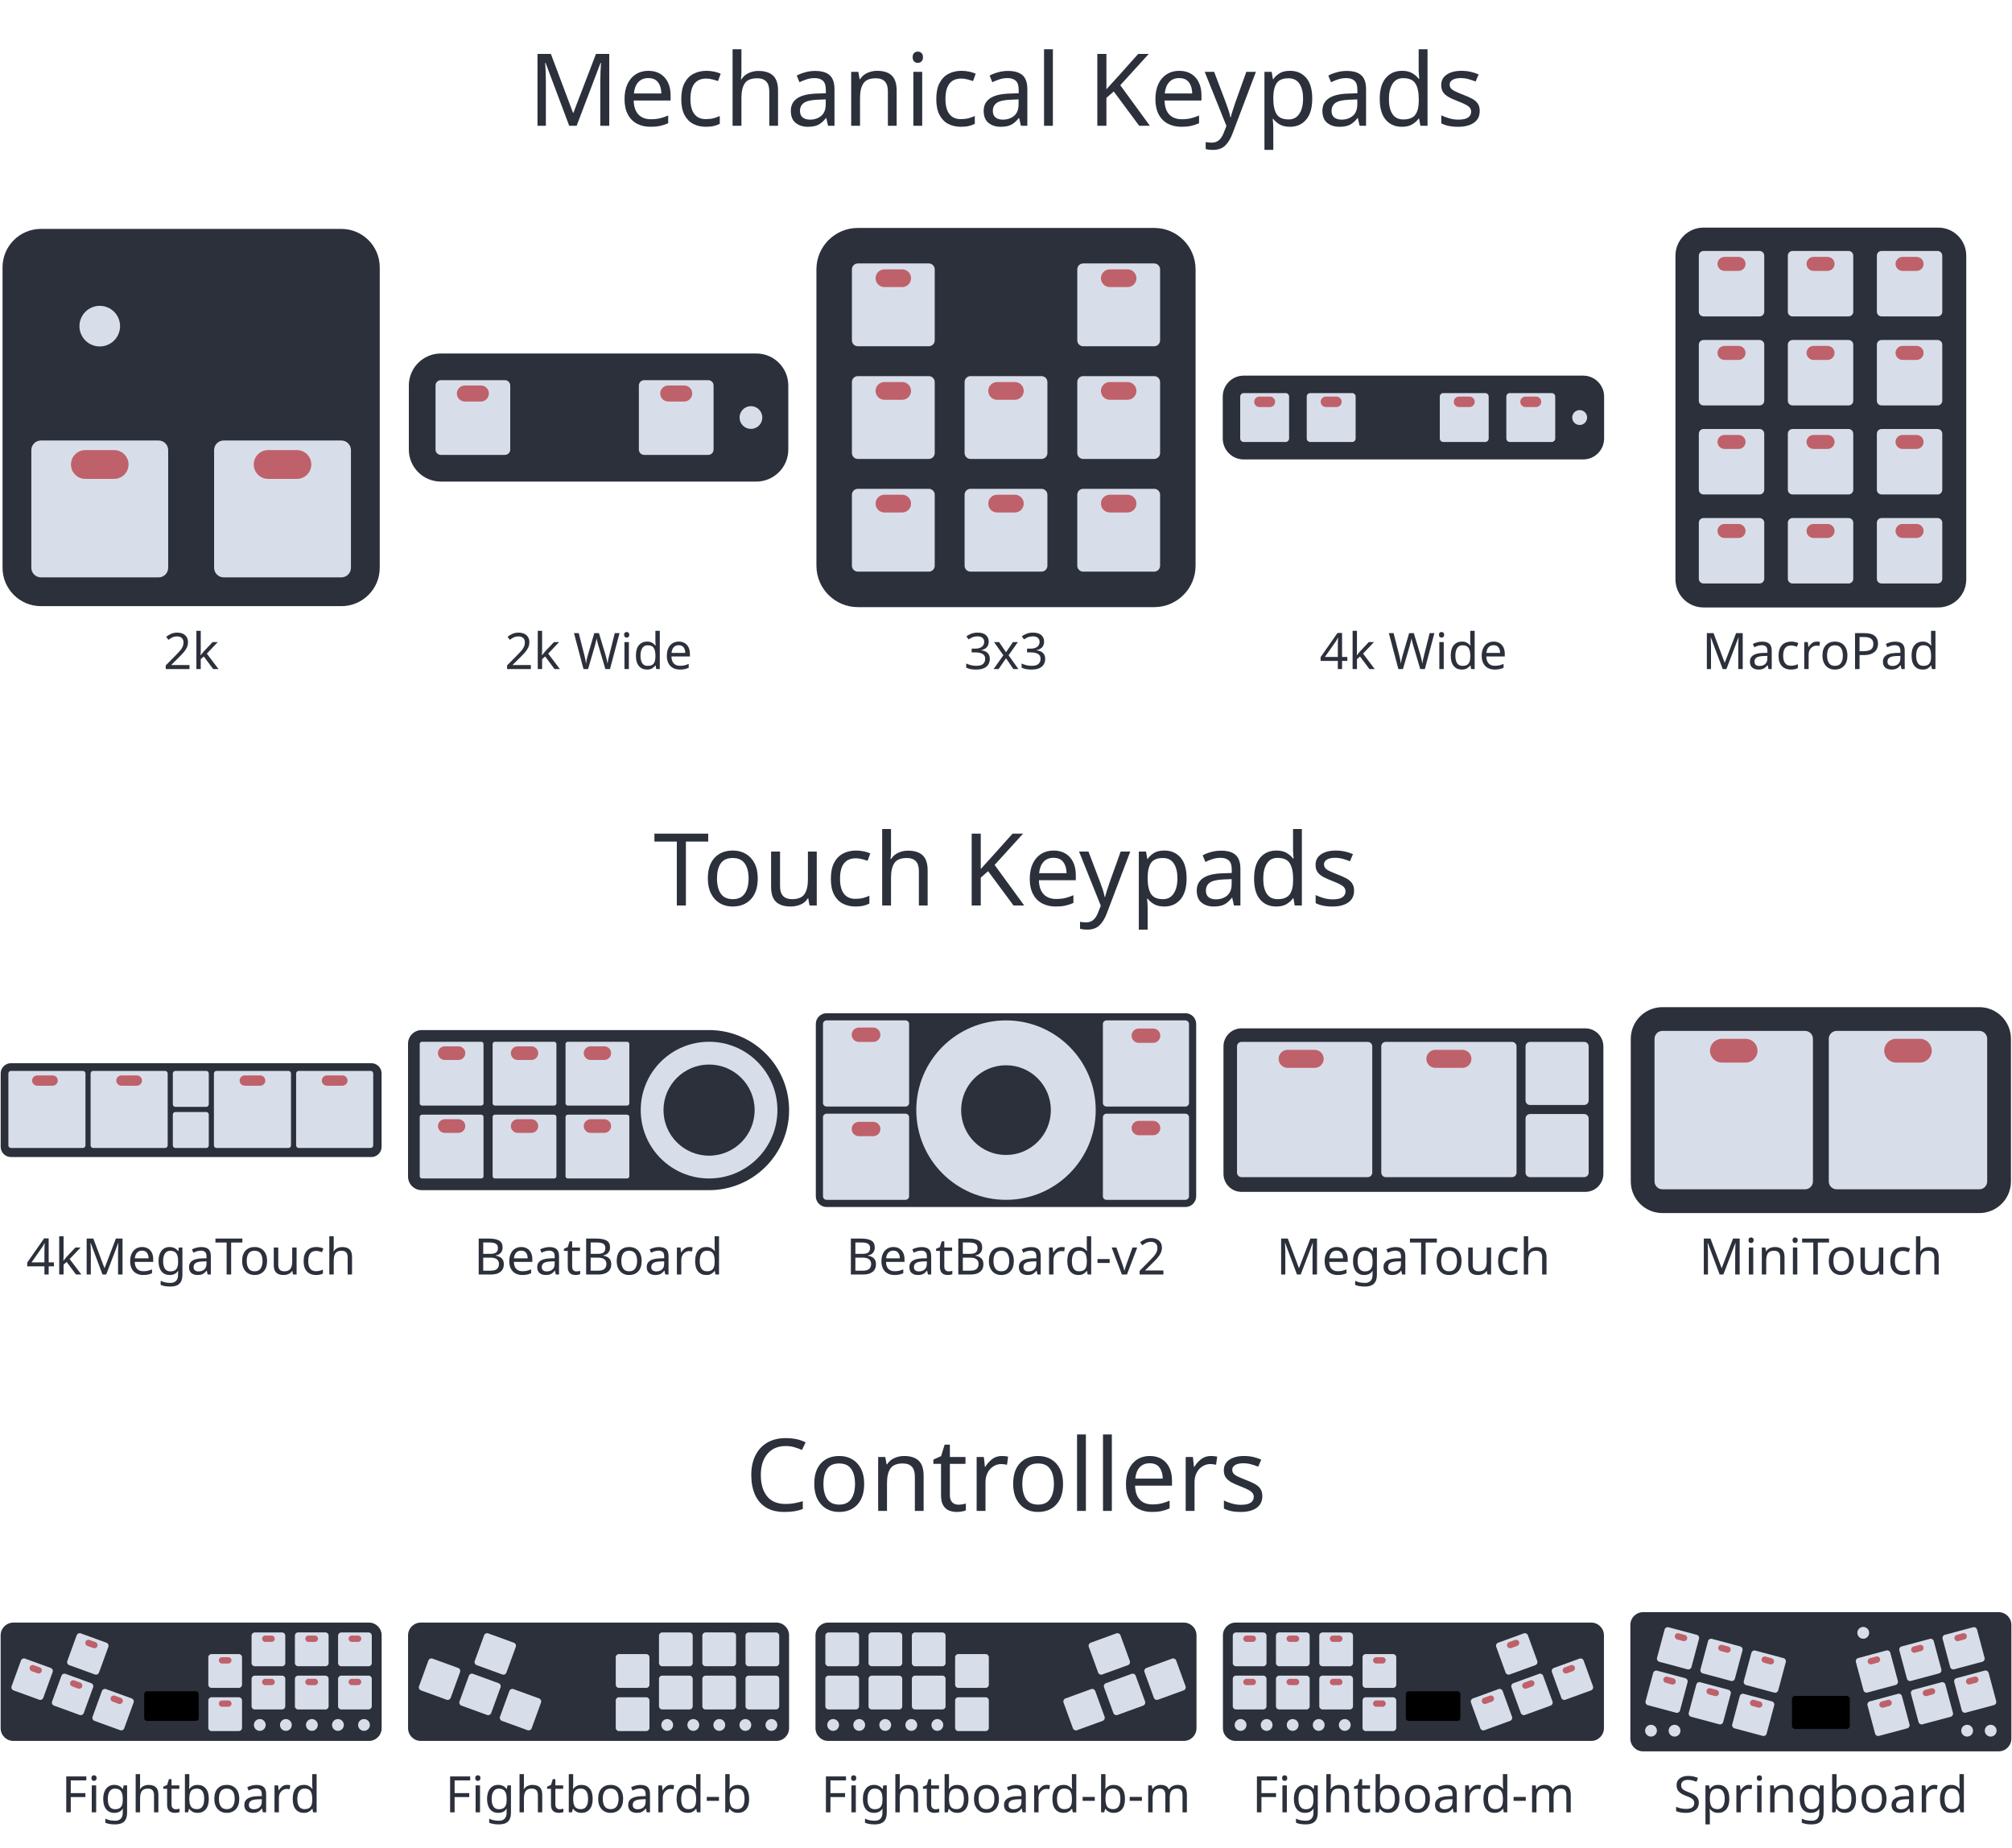
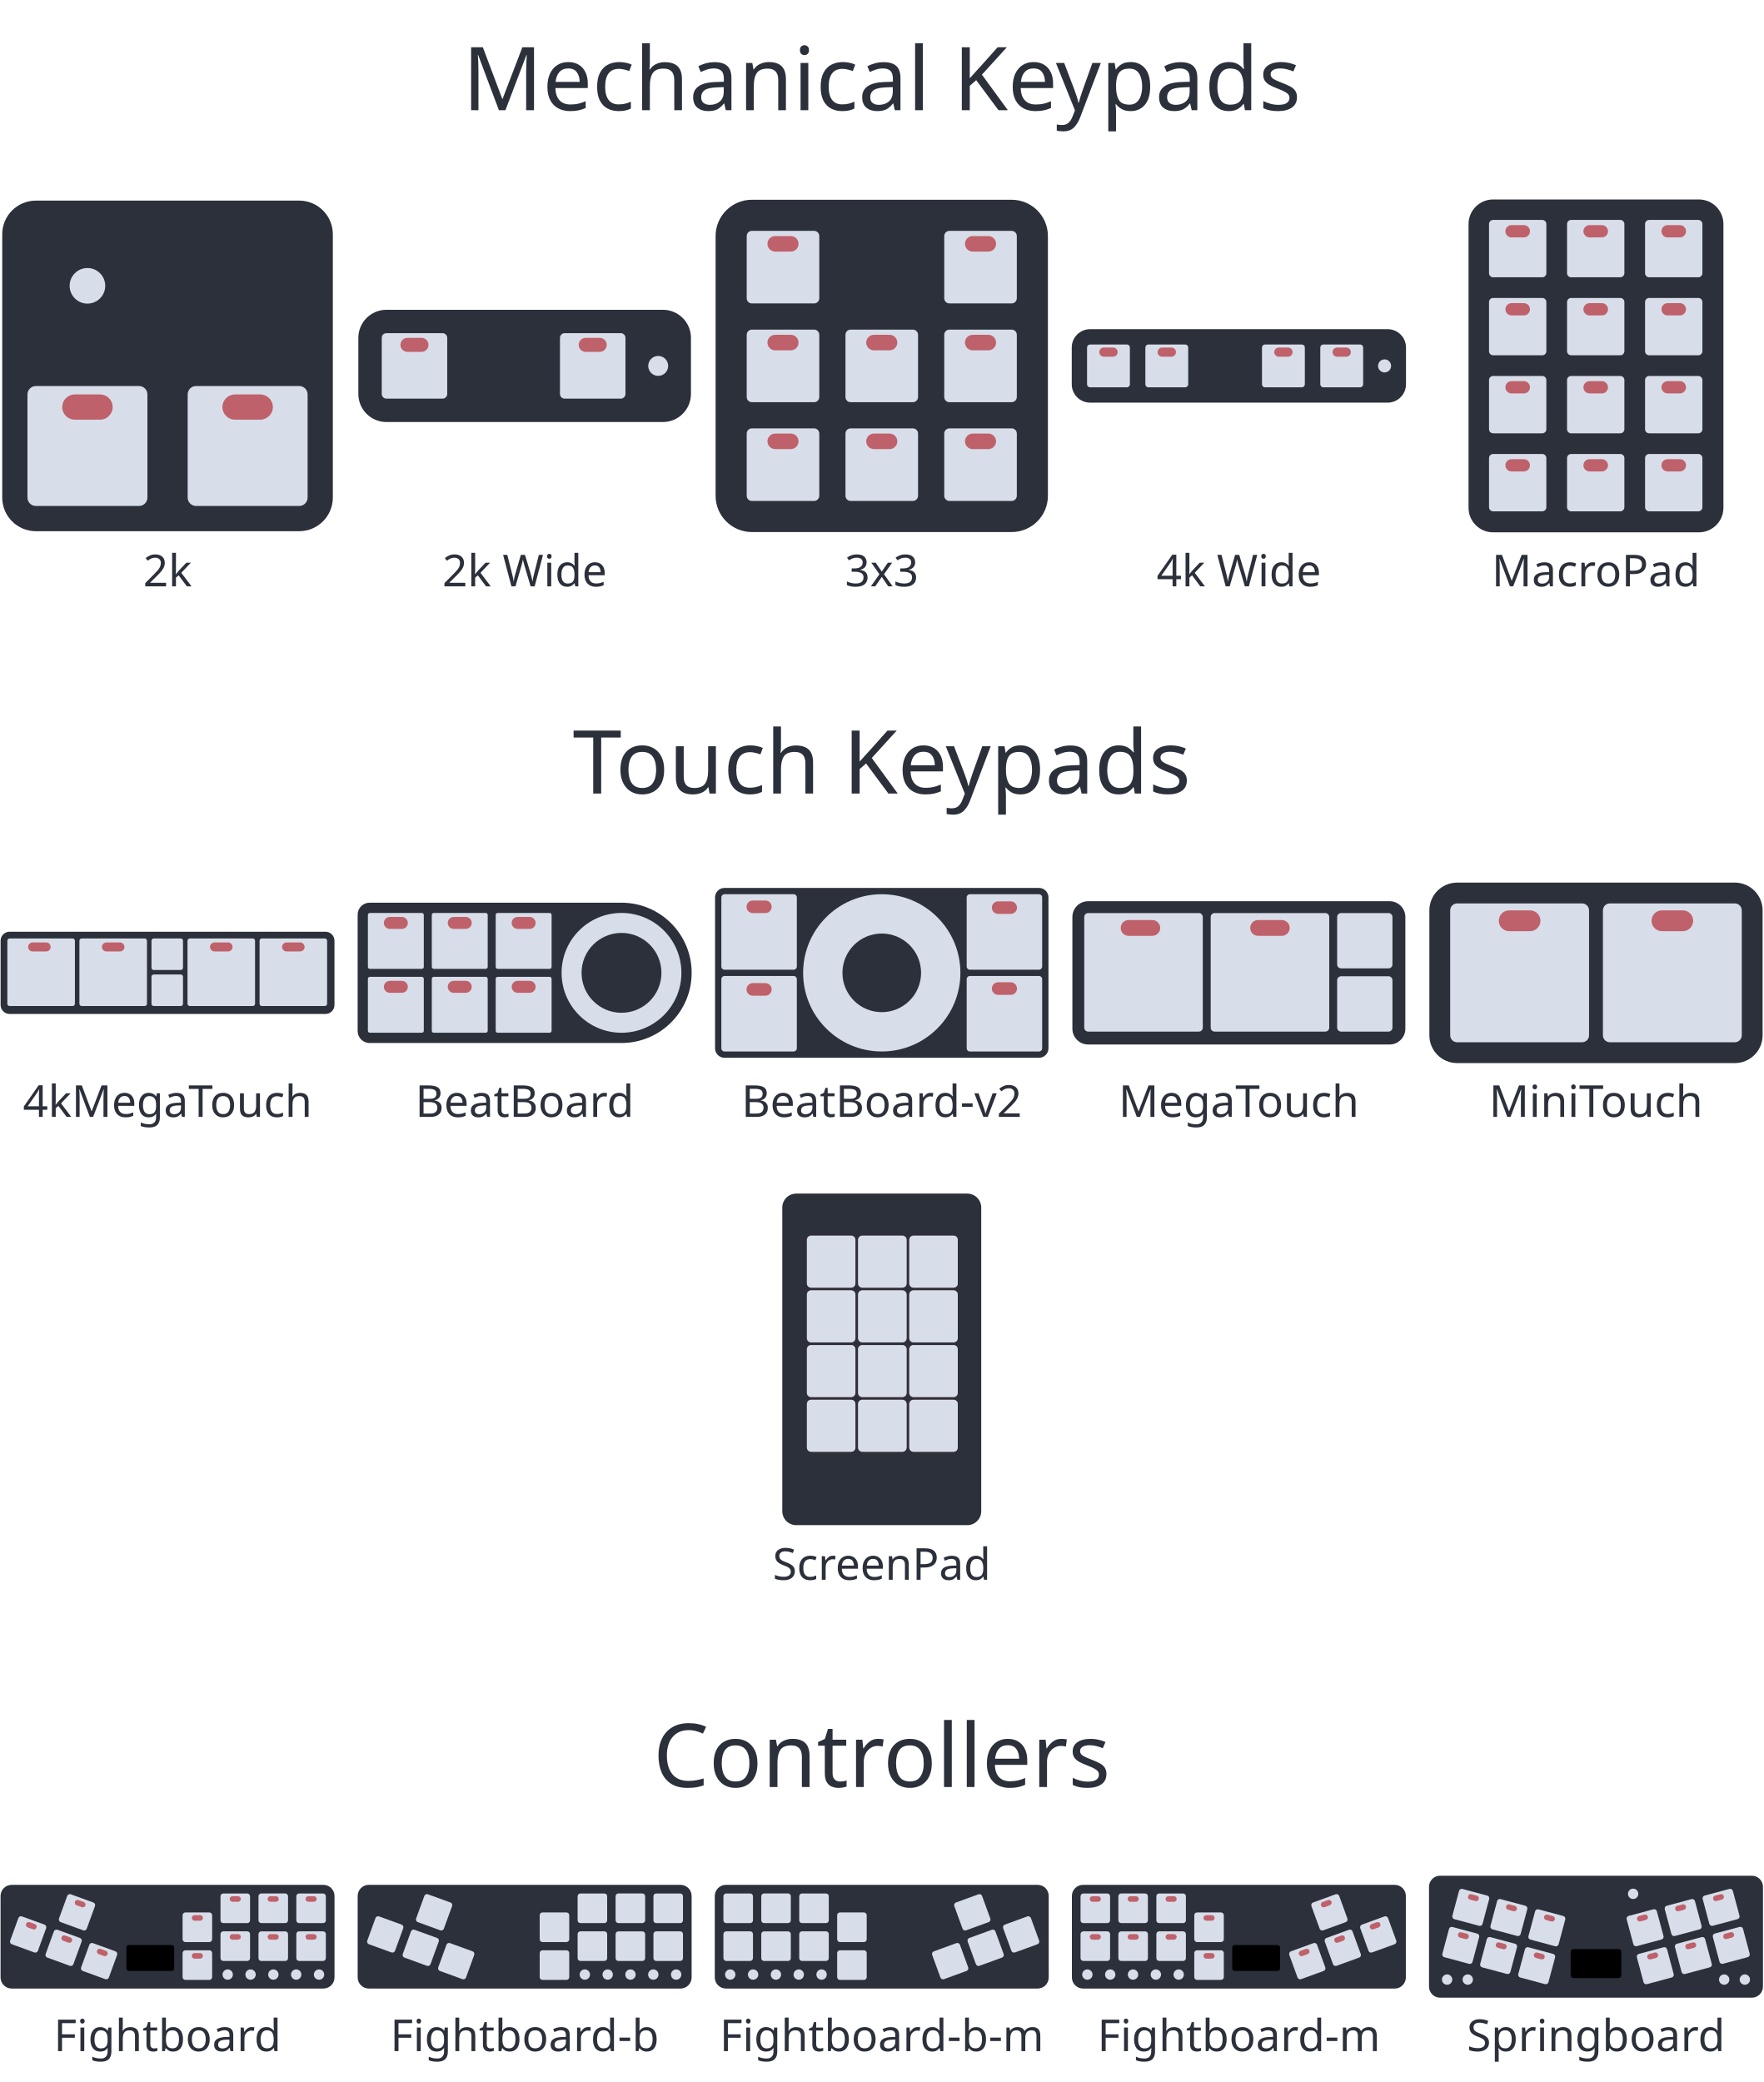
- <svg xmlns="http://www.w3.org/2000/svg" viewBox="0 0 800 734.545" width="800" height="734.545">
+ <svg xmlns="http://www.w3.org/2000/svg" viewBox="0 0 800 944.545" width="800" height="944.545">
  <text x="400" y="50" font-family="Nunito, sans-serif" font-size="40" fill="#2b303b" text-anchor="middle">Mechanical Keypads</text>
  <g transform="translate(0.00220034,90) scale(1.00933)">
    <g transform="translate(-0,-0)">
      <g transform="translate(1,1)">
        <rect x="0" y="0" width="148.591" height="148.595" rx="15.118" ry="15.118" style="fill:#2b303b;stroke:none" />
      </g>
      <g transform="translate(1,1)">
        <rect x="11.339" y="83.343" width="53.913" height="53.913" rx="3.78" ry="3.78" style="fill:#d8dee9;stroke:none" />
        <rect x="83.339" y="83.343" width="53.913" height="53.913" rx="3.78" ry="3.78" style="fill:#d8dee9;stroke:none" />
        <circle cx="38.295" cy="38.3" r="8" style="fill:#d8dee9;stroke:none" />
      </g>
      <g transform="translate(1,1)">
        <rect x="26.957" y="87.123" width="22.677" height="11.339" rx="5.669" ry="5.669" style="fill:#bf616a;stroke:none" />
        <rect x="98.957" y="87.123" width="22.677" height="11.339" rx="5.669" ry="5.669" style="fill:#bf616a;stroke:none" />
      </g>
    </g>
  </g>
  <text x="76" y="266" font-family="Nunito, sans-serif" font-size="20" fill="#2b303b" text-anchor="middle">2k</text>
  <g transform="translate(162,139.976) scale(0.561457)">
    <g transform="translate(-0,-0)">
      <rect x="1" y="1" width="268.724" height="90.7" rx="22.677" ry="22.677" style="fill:#2b303b;stroke:none" />
      <g>
        <rect x="19.898" y="19.89" width="52.913" height="52.92" rx="3.78" ry="3.78" style="fill:#d8dee9;stroke:none" />
        <rect x="163.897" y="19.89" width="52.914" height="52.92" rx="3.78" ry="3.78" style="fill:#d8dee9;stroke:none" />
        <ellipse rx="8.059" ry="8.059" cx="243.268" cy="46.35" style="fill:#d8dee9;stroke:none" />
      </g>
      <g>
        <rect x="35.016" y="23.67" width="22.677" height="11.339" rx="5.669" ry="5.669" style="fill:#bf616a;stroke:none" />
        <rect x="179.016" y="23.67" width="22.677" height="11.339" rx="5.669" ry="5.669" style="fill:#bf616a;stroke:none" />
      </g>
    </g>
  </g>
  <text x="238" y="266" font-family="Nunito, sans-serif" font-size="20" fill="#2b303b" text-anchor="middle">2k Wide</text>
  <g transform="translate(324,90) scale(2.35188)">
    <g transform="translate(-0,-0)">
      <rect x="29.525" y="64.73" width="64.1" height="64.1" ry="7" transform="translate(-29.2602,-64.46494)" style="fill:#2b303b;stroke:none" />
      <g transform="translate(-29.2602,-64.46494)">
        <rect x="35.525" y="70.73" width="14" height="14" rx="1" ry="1" style="fill:#d8dee9;stroke:none" />
        <rect x="73.625" y="70.73" width="14" height="14" rx="1" ry="1" style="fill:#d8dee9;stroke:none" />
        <rect x="35.525" y="89.78" width="14" height="14" rx="1" ry="1" style="fill:#d8dee9;stroke:none" />
        <rect x="54.575" y="89.78" width="14" height="14" rx="1" ry="1" style="fill:#d8dee9;stroke:none" />
        <rect x="73.625" y="89.78" width="14" height="14" rx="1" ry="1" style="fill:#d8dee9;stroke:none" />
        <rect x="35.525" y="108.83" width="14" height="14" rx="1" ry="1" style="fill:#d8dee9;stroke:none" />
        <rect x="54.575" y="108.83" width="14" height="14" rx="1" ry="1" style="fill:#d8dee9;stroke:none" />
        <rect x="73.625" y="108.83" width="14" height="14" rx="1" ry="1" style="fill:#d8dee9;stroke:none" />
      </g>
      <g>
        <rect x="39.525" y="71.73" width="6" height="3" rx="1.5" ry="1.5" transform="translate(-29.2602,-64.46494)" style="fill:#bf616a;stroke:none" />
        <rect x="77.625" y="71.73" width="6" height="3" rx="1.5" ry="1.5" transform="translate(-29.2602,-64.46494)" style="fill:#bf616a;stroke:none" />
        <rect x="39.525" y="90.78" width="6" height="3" rx="1.5" ry="1.5" transform="translate(-29.2602,-64.46494)" style="fill:#bf616a;stroke:none" />
        <rect x="58.575" y="90.78" width="6" height="3" rx="1.5" ry="1.5" transform="translate(-29.2602,-64.46494)" style="fill:#bf616a;stroke:none" />
        <rect x="77.625" y="90.78" width="6" height="3" rx="1.5" ry="1.5" transform="translate(-29.2602,-64.46494)" style="fill:#bf616a;stroke:none" />
        <rect x="39.525" y="109.83" width="6" height="3" rx="1.5" ry="1.5" transform="translate(-29.2602,-64.46494)" style="fill:#bf616a;stroke:none" />
        <rect x="58.575" y="109.83" width="6" height="3" rx="1.5" ry="1.5" transform="translate(-29.2602,-64.46494)" style="fill:#bf616a;stroke:none" />
        <rect x="77.625" y="109.83" width="6" height="3" rx="1.5" ry="1.5" transform="translate(-29.2602,-64.46494)" style="fill:#bf616a;stroke:none" />
      </g>
    </g>
  </g>
  <text x="400" y="266" font-family="Nunito, sans-serif" font-size="20" fill="#2b303b" text-anchor="middle">3x3</text>
  <g transform="translate(486,149.155) scale(0.367394)">
    <g transform="translate(-0,-0)">
      <rect x="0.5" y="0.5" width="412.724" height="90.7" rx="22.677" ry="22.677" style="fill:#2b303b;stroke:none" />
      <g>
        <rect x="19.398" y="19.39" width="52.913" height="52.92" rx="3.78" ry="3.78" style="fill:#d8dee9;stroke:none" />
        <rect x="91.398" y="19.39" width="52.913" height="52.92" rx="3.78" ry="3.78" style="fill:#d8dee9;stroke:none" />
        <rect x="235.397" y="19.39" width="52.914" height="52.92" rx="3.78" ry="3.78" style="fill:#d8dee9;stroke:none" />
        <rect x="307.397" y="19.39" width="52.914" height="52.92" rx="3.78" ry="3.78" style="fill:#d8dee9;stroke:none" />
        <ellipse rx="8.059" ry="8.059" cx="386.768" cy="45.85" style="fill:#d8dee9;stroke:none" />
      </g>
      <g>
        <rect x="34.516" y="23.17" width="22.677" height="11.339" rx="5.669" ry="5.669" style="fill:#bf616a;stroke:none" />
        <rect x="106.516" y="23.17" width="22.677" height="11.339" rx="5.669" ry="5.669" style="fill:#bf616a;stroke:none" />
        <rect x="250.516" y="23.17" width="22.677" height="11.339" rx="5.669" ry="5.669" style="fill:#bf616a;stroke:none" />
        <rect x="322.516" y="23.17" width="22.677" height="11.339" rx="5.669" ry="5.669" style="fill:#bf616a;stroke:none" />
      </g>
    </g>
  </g>
  <text x="562" y="266" font-family="Nunito, sans-serif" font-size="20" fill="#2b303b" text-anchor="middle">4k Wide</text>
  <g transform="translate(665.696,90) scale(0.491583)">
    <g transform="translate(-0,-0)">
      <rect x="1" y="1" width="235.208" height="307.205" rx="22.677" ry="22.677" style="fill:#2b303b;stroke:none" />
      <g transform="translate(0.5,0.5)">
        <rect x="19.397" y="19.398" width="52.913" height="52.917" rx="3.78" ry="3.78" style="fill:#d8dee9;stroke:none" />
        <rect x="91.397" y="19.398" width="52.913" height="52.917" rx="3.78" ry="3.78" style="fill:#d8dee9;stroke:none" />
        <rect x="163.397" y="19.398" width="52.913" height="52.917" rx="3.78" ry="3.78" style="fill:#d8dee9;stroke:none" />
        <rect x="19.397" y="91.395" width="52.913" height="52.92" rx="3.78" ry="3.78" style="fill:#d8dee9;stroke:none" />
        <rect x="91.397" y="91.395" width="52.913" height="52.92" rx="3.78" ry="3.78" style="fill:#d8dee9;stroke:none" />
        <rect x="163.397" y="91.395" width="52.913" height="52.92" rx="3.78" ry="3.78" style="fill:#d8dee9;stroke:none" />
        <rect x="19.397" y="163.395" width="52.913" height="52.92" rx="3.78" ry="3.78" style="fill:#d8dee9;stroke:none" />
        <rect x="91.397" y="163.395" width="52.913" height="52.92" rx="3.78" ry="3.78" style="fill:#d8dee9;stroke:none" />
        <rect x="163.397" y="163.395" width="52.913" height="52.92" rx="3.78" ry="3.78" style="fill:#d8dee9;stroke:none" />
        <rect x="19.397" y="235.395" width="52.913" height="52.92" rx="3.78" ry="3.78" style="fill:#d8dee9;stroke:none" />
        <rect x="91.397" y="235.395" width="52.913" height="52.92" rx="3.78" ry="3.78" style="fill:#d8dee9;stroke:none" />
        <rect x="163.397" y="235.395" width="52.913" height="52.92" rx="3.78" ry="3.78" style="fill:#d8dee9;stroke:none" />
      </g>
      <g transform="translate(0.5,0.5)">
        <rect x="34.515" y="24.178" width="22.677" height="11.339" rx="5.669" ry="5.669" style="fill:#bf616a;stroke:none" />
        <rect x="106.515" y="24.178" width="22.677" height="11.339" rx="5.669" ry="5.669" style="fill:#bf616a;stroke:none" />
        <rect x="178.515" y="24.178" width="22.677" height="11.339" rx="5.669" ry="5.669" style="fill:#bf616a;stroke:none" />
        <rect x="34.515" y="96.175" width="22.677" height="11.339" rx="5.669" ry="5.669" style="fill:#bf616a;stroke:none" />
        <rect x="106.515" y="96.175" width="22.677" height="11.339" rx="5.669" ry="5.669" style="fill:#bf616a;stroke:none" />
        <rect x="178.515" y="96.175" width="22.677" height="11.339" rx="5.669" ry="5.669" style="fill:#bf616a;stroke:none" />
        <rect x="34.515" y="168.175" width="22.677" height="11.339" rx="5.669" ry="5.669" style="fill:#bf616a;stroke:none" />
        <rect x="106.515" y="168.175" width="22.677" height="11.339" rx="5.669" ry="5.669" style="fill:#bf616a;stroke:none" />
        <rect x="178.515" y="168.175" width="22.677" height="11.339" rx="5.669" ry="5.669" style="fill:#bf616a;stroke:none" />
        <rect x="34.515" y="240.175" width="22.677" height="11.339" rx="5.669" ry="5.669" style="fill:#bf616a;stroke:none" />
        <rect x="106.516" y="240.175" width="22.677" height="11.339" rx="5.669" ry="5.669" style="fill:#bf616a;stroke:none" />
        <rect x="178.515" y="240.175" width="22.677" height="11.339" rx="5.669" ry="5.669" style="fill:#bf616a;stroke:none" />
      </g>
    </g>
  </g>
  <text x="724" y="266" font-family="Nunito, sans-serif" font-size="20" fill="#2b303b" text-anchor="middle">MacroPad</text>
  <text x="400" y="360" font-family="Nunito, sans-serif" font-size="40" fill="#2b303b" text-anchor="middle">Touch Keypads</text>
  <g transform="translate(0,422.426) scale(0.270285)">
    <g transform="translate(-0,-0)">
      <g transform="translate(69.0315,-1053.49)">
        <rect x="-68.032" y="1054.49" width="560.37" height="138.06" rx="15.118" ry="15.118" style="fill:#2b303b;stroke:none" />
        <rect x="-56.693" y="1065.83" width="113.386" height="113.38" rx="3.78" ry="3.78" style="fill:#d8dee9;stroke:none" />
        <rect x="64.252" y="1065.83" width="113.386" height="113.38" rx="3.78" ry="3.78" style="fill:#d8dee9;stroke:none" />
        <rect x="185.197" y="1065.83" width="52.913" height="52.91" rx="3.78" ry="3.78" style="fill:#d8dee9;stroke:none" />
        <rect x="185.197" y="1126.3" width="52.913" height="52.91" rx="3.78" ry="3.78" style="fill:#d8dee9;stroke:none" />
        <rect x="314.7" y="12.34" width="113.386" height="113.38" rx="3.78" ry="3.78" transform="translate(-69.0315,1053.49)" style="fill:#d8dee9;stroke:none" />
        <rect x="435.645" y="12.34" width="113.386" height="113.38" rx="3.78" ry="3.78" transform="translate(-69.0315,1053.49)" style="fill:#d8dee9;stroke:none" />
        <rect x="-21.812" y="1072.499" width="37.795" height="15.118" rx="7.559" ry="7.559" style="fill:#bf616a;stroke:none" />
        <rect x="102.047" y="1072.499" width="37.795" height="15.118" rx="7.559" ry="7.559" style="fill:#bf616a;stroke:none" />
        <rect x="352.496" y="19.009" width="37.795" height="15.118" rx="7.559" ry="7.559" transform="translate(-69.0315,1053.49)" style="fill:#bf616a;stroke:none" />
        <rect x="473.441" y="19.009" width="37.795" height="15.118" rx="7.559" ry="7.559" transform="translate(-69.0315,1053.49)" style="fill:#bf616a;stroke:none" />
      </g>
    </g>
  </g>
  <text x="76" y="506.709" font-family="Nunito, sans-serif" font-size="20" fill="#2b303b" text-anchor="middle">4kMegaTouch</text>
  <g transform="translate(162,409.289) scale(0.239679)">
    <g transform="translate(-0,-0)">
      <path x="0" y="0" width="632.181" height="265.567" rx="0" ry="0" d="M 22.677,0 H 499.397 A 132.784,132.784 45 0 1 632.181,132.784 132.783,132.783 135 0 1 499.398,265.567 H 22.677 A 22.677,22.677 45 0 1 0,242.89 V 22.677 A 22.677,22.677 135 0 1 22.677,0 Z" transform="translate(1,1)" style="fill:#2b303b;stroke:none" />
      <g>
        <rect x="20.398" y="20.398" width="105.827" height="105.827" rx="3.78" ry="3.78" style="fill:#d8dee9;stroke:none" />
        <rect x="141.343" y="20.398" width="105.827" height="105.827" rx="3.78" ry="3.78" style="fill:#d8dee9;stroke:none" />
        <rect x="262.288" y="20.398" width="105.827" height="105.827" rx="3.78" ry="3.78" style="fill:#d8dee9;stroke:none" />
        <rect x="262.288" y="141.343" width="105.827" height="105.827" rx="3.78" ry="3.78" style="fill:#d8dee9;stroke:none" />
        <rect x="141.343" y="141.343" width="105.827" height="105.827" rx="3.78" ry="3.78" style="fill:#d8dee9;stroke:none" />
        <rect x="20.398" y="141.343" width="105.827" height="105.827" rx="3.78" ry="3.78" style="fill:#d8dee9;stroke:none" />
        <path d="M 500.398,20.396 A 113.386,113.386 0 0 0 387.012,133.783 113.386,113.386 0 0 0 500.398,247.17 113.386,113.386 0 0 0 613.783,133.783 113.386,113.386 0 0 0 500.398,20.396 Z m 0,37.797 a 75.591,75.591 0 0 1 75.59,75.59 75.591,75.591 0 0 1 -75.59,75.592 75.591,75.591 0 0 1 -75.592,-75.592 75.591,75.591 0 0 1 75.592,-75.59 z" style="fill:#d8dee9;stroke:none" />
      </g>
      <g>
        <rect x="50.634" y="27.957" width="45.354" height="22.677" rx="11.339" ry="11.339" style="fill:#bf616a;stroke:none" />
        <rect x="171.579" y="27.957" width="45.354" height="22.677" rx="11.339" ry="11.339" style="fill:#bf616a;stroke:none" />
        <rect x="292.524" y="27.957" width="45.354" height="22.677" rx="11.339" ry="11.339" style="fill:#bf616a;stroke:none" />
        <rect x="292.524" y="148.902" width="45.354" height="22.677" rx="11.339" ry="11.339" style="fill:#bf616a;stroke:none" />
        <rect x="171.579" y="148.902" width="45.354" height="22.677" rx="11.339" ry="11.339" style="fill:#bf616a;stroke:none" />
        <rect x="50.634" y="148.902" width="45.354" height="22.677" rx="11.339" ry="11.339" style="fill:#bf616a;stroke:none" />
      </g>
    </g>
  </g>
  <text x="238" y="506.709" font-family="Nunito, sans-serif" font-size="20" fill="#2b303b" text-anchor="middle">BeatBoard</text>
  <g transform="translate(324,402.452) scale(0.377518)">
    <g transform="translate(-0,-0)">
      <rect x="1" y="1" width="400.63" height="204.094" rx="11.339" ry="11.339" style="fill:#2b303b;stroke:none" />
      <g>
        <path d="m 201.314,8.559 a 94.488,94.488 0 0 0 -94.488,94.488 94.488,94.488 0 0 0 94.488,94.488 94.488,94.488 0 0 0 94.489,-94.488 94.488,94.488 0 0 0 -94.489,-94.488 z m 0,47.245 a 47.244,47.244 0 0 1 47.245,47.243 47.244,47.244 0 0 1 -47.245,47.243 47.244,47.244 0 0 1 -47.244,-47.243 47.244,47.244 0 0 1 47.244,-47.243 z" style="fill:#d8dee9;stroke:none" />
        <rect x="8.559" y="8.559" width="90.709" height="90.709" rx="3.78" ry="3.78" style="fill:#d8dee9;stroke:none" />
        <rect x="8.559" y="106.827" width="90.709" height="90.709" rx="3.78" ry="3.78" style="fill:#d8dee9;stroke:none" />
        <rect x="303.362" y="8.559" width="90.709" height="90.709" rx="3.78" ry="3.78" style="fill:#d8dee9;stroke:none" />
        <rect x="303.362" y="106.827" width="90.709" height="90.709" rx="3.78" ry="3.78" style="fill:#d8dee9;stroke:none" />
      </g>
      <g>
        <rect x="38.795" y="16.118" width="30.236" height="15.118" rx="7.559" ry="7.559" style="fill:#bf616a;stroke:none" />
        <rect x="38.795" y="115.386" width="30.236" height="15.118" rx="7.559" ry="7.559" style="fill:#bf616a;stroke:none" />
        <rect x="333.599" y="17.118" width="30.236" height="15.118" rx="7.559" ry="7.559" style="fill:#bf616a;stroke:none" />
        <rect x="333.599" y="114.386" width="30.236" height="15.118" rx="7.559" ry="7.559" style="fill:#bf616a;stroke:none" />
      </g>
    </g>
  </g>
  <text x="400" y="506.709" font-family="Nunito, sans-serif" font-size="20" fill="#2b303b" text-anchor="middle">BeatBoard-v2</text>
  <g transform="translate(486,408.377) scale(0.474289)">
    <g transform="translate(-0,-0)">
      <g transform="translate(69.0315,-1053.49)">
        <rect x="-68.032" y="1054.49" width="318.48" height="137.06" rx="15.118" ry="15.118" style="fill:#2b303b;stroke:none" />
        <rect x="-56.693" y="1065.83" width="113.386" height="113.38" rx="3.78" ry="3.78" style="fill:#d8dee9;stroke:none" />
        <rect x="64.252" y="1065.83" width="113.386" height="113.38" rx="3.78" ry="3.78" style="fill:#d8dee9;stroke:none" />
        <rect x="185.197" y="1065.83" width="52.913" height="52.91" rx="3.78" ry="3.78" style="fill:#d8dee9;stroke:none" />
        <rect x="185.197" y="1126.3" width="52.913" height="52.91" rx="3.78" ry="3.78" style="fill:#d8dee9;stroke:none" />
        <rect x="-21.812" y="1072.499" width="37.795" height="15.118" rx="7.559" ry="7.559" style="fill:#bf616a;stroke:none" />
        <rect x="102.047" y="1072.499" width="37.795" height="15.118" rx="7.559" ry="7.559" style="fill:#bf616a;stroke:none" />
      </g>
    </g>
  </g>
  <text x="562" y="506.709" font-family="Nunito, sans-serif" font-size="20" fill="#2b303b" text-anchor="middle">MegaTouch</text>
  <g transform="translate(648,400) scale(0.833254)">
    <g transform="translate(-0,-0)">
      <g>
        <rect x="0.5" y="0.5" width="181.417" height="98.26" rx="15.118" ry="15.118" style="fill:#2b303b;stroke:none" />
        <rect x="11.839" y="11.83" width="75.591" height="75.59" rx="3.78" ry="3.78" style="fill:#d8dee9;stroke:none" />
        <rect x="94.988" y="11.83" width="75.591" height="75.59" rx="3.78" ry="3.78" style="fill:#d8dee9;stroke:none" />
        <rect x="38.295" y="15.61" width="22.677" height="11.339" rx="5.669" ry="5.669" style="fill:#bf616a;stroke:none" />
        <rect x="121.445" y="15.61" width="22.677" height="11.339" rx="5.669" ry="5.669" style="fill:#bf616a;stroke:none" />
      </g>
    </g>
  </g>
  <text x="724" y="506.709" font-family="Nunito, sans-serif" font-size="20" fill="#2b303b" text-anchor="middle">MiniTouch</text>
-   <text x="400" y="600.709" font-family="Nunito, sans-serif" font-size="40" fill="#2b303b" text-anchor="middle">Controllers</text>
-   <g transform="translate(0,644.853) scale(0.252492)">
+   <g transform="translate(354.083,540.709) scale(1.58333)">
+     <g transform="translate(-0,-0)">
+       <rect x="0.5" y="0.5" width="57" height="95" rx="4" ry="4" style="fill:#2b303b;stroke:none" />
+       <g>
+         <rect x="7.55" y="12.55" width="13.9" height="14.9" rx="1.2" style="fill:#bf616a;stroke:none" />
+         <rect x="22.216" y="12.55" width="13.9" height="14.9" rx="1.2" style="fill:#bf616a;stroke:none" />
+         <rect x="36.883" y="12.55" width="13.9" height="14.9" rx="1.2" style="fill:#bf616a;stroke:none" />
+         <rect x="7.55" y="28.225" width="13.9" height="14.9" rx="1.2" style="fill:#bf616a;stroke:none" />
+         <rect x="22.216" y="28.225" width="13.9" height="14.9" rx="1.2" style="fill:#bf616a;stroke:none" />
+         <rect x="36.883" y="28.225" width="13.9" height="14.9" rx="1.2" style="fill:#bf616a;stroke:none" />
+         <rect x="7.55" y="43.9" width="13.9" height="14.9" rx="1.2" style="fill:#bf616a;stroke:none" />
+         <rect x="22.216" y="43.9" width="13.9" height="14.9" rx="1.2" style="fill:#bf616a;stroke:none" />
+         <rect x="36.883" y="43.9" width="13.9" height="14.9" rx="1.2" style="fill:#bf616a;stroke:none" />
+         <rect x="7.55" y="59.575" width="13.9" height="14.9" rx="1.2" style="fill:#bf616a;stroke:none" />
+         <rect x="22.216" y="59.575" width="13.9" height="14.9" rx="1.2" style="fill:#bf616a;stroke:none" />
+         <rect x="36.883" y="59.575" width="13.9" height="14.9" rx="1.2" style="fill:#bf616a;stroke:none" />
+       </g>
+       <g>
+         <rect x="7.55" y="12.55" width="13.9" height="14.9" rx="1.2" style="fill:#d8dee9;stroke:none" />
+         <rect x="22.216" y="12.55" width="13.9" height="14.9" rx="1.2" style="fill:#d8dee9;stroke:none" />
+         <rect x="36.883" y="12.55" width="13.9" height="14.9" rx="1.2" style="fill:#d8dee9;stroke:none" />
+         <rect x="7.55" y="28.225" width="13.9" height="14.9" rx="1.2" style="fill:#d8dee9;stroke:none" />
+         <rect x="22.216" y="28.225" width="13.9" height="14.9" rx="1.2" style="fill:#d8dee9;stroke:none" />
+         <rect x="36.883" y="28.225" width="13.9" height="14.9" rx="1.2" style="fill:#d8dee9;stroke:none" />
+         <rect x="7.55" y="43.9" width="13.9" height="14.9" rx="1.2" style="fill:#d8dee9;stroke:none" />
+         <rect x="22.216" y="43.9" width="13.9" height="14.9" rx="1.2" style="fill:#d8dee9;stroke:none" />
+         <rect x="36.883" y="43.9" width="13.9" height="14.9" rx="1.2" style="fill:#d8dee9;stroke:none" />
+         <rect x="7.55" y="59.575" width="13.9" height="14.9" rx="1.2" style="fill:#d8dee9;stroke:none" />
+         <rect x="22.216" y="59.575" width="13.9" height="14.9" rx="1.2" style="fill:#d8dee9;stroke:none" />
+         <rect x="36.883" y="59.575" width="13.9" height="14.9" rx="1.2" style="fill:#d8dee9;stroke:none" />
+       </g>
+     </g>
+   </g>
+   <text x="400" y="716.709" font-family="Nunito, sans-serif" font-size="20" fill="#2b303b" text-anchor="middle">ScreenPad</text>
+   <text x="400" y="810.709" font-family="Nunito, sans-serif" font-size="40" fill="#2b303b" text-anchor="middle">Controllers</text>
+   <g transform="translate(0,854.853) scale(0.252492)">
    <g transform="translate(-0,-0)">
      <rect x="1" y="1" width="600" height="186.31" rx="20" ry="20" style="fill:#2b303b;stroke:none" />
      <g transform="translate(1,1)">
        <rect x="226.062" y="108.15" width="85.863" height="46.585" rx="4.531" ry="3.999" style="fill:#000000;stroke:none" />
      </g>
      <g transform="translate(1,1)">
        <rect x="327.043" y="49.576" width="53.09" height="53.219" rx="5" ry="5" style="fill:#d8dee9;stroke:none" />
        <rect x="395.159" y="15.519" width="53.09" height="53.219" rx="5" ry="5" style="fill:#d8dee9;stroke:none" />
        <rect x="463.403" y="15.459" width="53.09" height="53.219" rx="5" ry="5" style="fill:#d8dee9;stroke:none" />
        <rect x="531.389" y="15.523" width="53.09" height="53.219" rx="5" ry="5" style="fill:#d8dee9;stroke:none" />
        <rect x="531.389" y="83.509" width="53.09" height="53.219" rx="5" ry="5" style="fill:#d8dee9;stroke:none" />
        <rect x="463.403" y="83.574" width="53.09" height="53.219" rx="5" ry="5" style="fill:#d8dee9;stroke:none" />
        <rect x="395.159" y="83.51" width="53.09" height="53.219" rx="5" ry="5" style="fill:#d8dee9;stroke:none" />
        <rect x="327.043" y="117.567" width="53.09" height="53.219" rx="5" ry="5" style="fill:#d8dee9;stroke:none" />
        <rect x="186.728" y="41.631" width="53.09" height="53.219" rx="5" ry="5" transform="rotate(20)" style="fill:#d8dee9;stroke:none" />
        <rect x="118.614" y="40.876" width="53.09" height="53.219" rx="5" ry="5" transform="rotate(20)" style="fill:#d8dee9;stroke:none" />
        <rect x="50.506" y="40.137" width="53.09" height="53.219" rx="5" ry="5" transform="rotate(20)" style="fill:#d8dee9;stroke:none" />
        <rect x="119.366" y="-27.225" width="53.09" height="53.219" rx="5" ry="5" transform="rotate(20)" style="fill:#d8dee9;stroke:none" />
        <ellipse rx="9.3" ry="9.29" cx="572.204" cy="161.181" style="fill:#d8dee9;stroke:none" />
        <ellipse rx="9.3" ry="9.29" cx="408.116" cy="161.181" style="fill:#d8dee9;stroke:none" />
        <ellipse rx="9.3" ry="9.29" cx="449.179" cy="161.181" style="fill:#d8dee9;stroke:none" />
        <ellipse rx="9.3" ry="9.29" cx="490.144" cy="161.181" style="fill:#d8dee9;stroke:none" />
        <ellipse rx="9.3" ry="9.29" cx="531.174" cy="161.181" style="fill:#d8dee9;stroke:none" />
      </g>
      <g transform="translate(1,1)">
        <rect x="343.588" y="54.447" width="20" height="10" rx="5" ry="5" style="fill:#bf616a;stroke:none" />
        <rect x="411.704" y="20.39" width="20" height="10" rx="5" ry="5" style="fill:#bf616a;stroke:none" />
        <rect x="479.819" y="20.394" width="20" height="10" rx="5" ry="5" style="fill:#bf616a;stroke:none" />
        <rect x="547.934" y="20.394" width="20" height="10" rx="5" ry="5" style="fill:#bf616a;stroke:none" />
        <rect x="547.934" y="88.509" width="20" height="10" rx="5" ry="5" style="fill:#bf616a;stroke:none" />
        <rect x="479.819" y="88.509" width="20" height="10" rx="5" ry="5" style="fill:#bf616a;stroke:none" />
        <rect x="411.703" y="88.51" width="20" height="10" rx="5" ry="5" style="fill:#bf616a;stroke:none" />
        <rect x="343.588" y="122.567" width="20" height="10" rx="5" ry="5" style="fill:#bf616a;stroke:none" />
        <rect x="135.911" y="-22.225" width="20" height="10" rx="5" ry="5" transform="rotate(20)" style="fill:#bf616a;stroke:none" />
        <rect x="135.159" y="45.876" width="20" height="10" rx="5" ry="5" transform="rotate(20)" style="fill:#bf616a;stroke:none" />
        <rect x="67.051" y="45.137" width="20" height="10" rx="5" ry="5" transform="rotate(20)" style="fill:#bf616a;stroke:none" />
        <rect x="203.273" y="46.631" width="20" height="10" rx="5" ry="5" transform="rotate(20)" style="fill:#bf616a;stroke:none" />
      </g>
    </g>
  </g>
-   <text x="76" y="720.545" font-family="Nunito, sans-serif" font-size="20" fill="#2b303b" text-anchor="middle">Fightboard</text>
-   <g transform="translate(162,644.853) scale(0.252492)">
+   <text x="76" y="930.545" font-family="Nunito, sans-serif" font-size="20" fill="#2b303b" text-anchor="middle">Fightboard</text>
+   <g transform="translate(162,854.853) scale(0.252492)">
    <g transform="translate(-0,-0)">
      <rect x="1" y="1" width="600" height="186.31" rx="20" ry="20" style="fill:#2b303b;stroke:none" />
      <g transform="translate(1,1)">
        <rect x="327.043" y="49.576" width="53.09" height="53.219" rx="5" ry="5" style="fill:#d8dee9;stroke:none" />
        <rect x="395.159" y="15.519" width="53.09" height="53.219" rx="5" ry="5" style="fill:#d8dee9;stroke:none" />
        <rect x="463.403" y="15.459" width="53.09" height="53.219" rx="5" ry="5" style="fill:#d8dee9;stroke:none" />
        <rect x="531.389" y="15.523" width="53.09" height="53.219" rx="5" ry="5" style="fill:#d8dee9;stroke:none" />
        <rect x="531.389" y="83.509" width="53.09" height="53.219" rx="5" ry="5" style="fill:#d8dee9;stroke:none" />
        <rect x="463.403" y="83.574" width="53.09" height="53.219" rx="5" ry="5" style="fill:#d8dee9;stroke:none" />
        <rect x="395.159" y="83.51" width="53.09" height="53.219" rx="5" ry="5" style="fill:#d8dee9;stroke:none" />
        <rect x="327.043" y="117.567" width="53.09" height="53.219" rx="5" ry="5" style="fill:#d8dee9;stroke:none" />
        <rect x="186.728" y="41.631" width="53.09" height="53.219" rx="5" ry="5" transform="rotate(20)" style="fill:#d8dee9;stroke:none" />
        <rect x="118.614" y="40.876" width="53.09" height="53.219" rx="5" ry="5" transform="rotate(20)" style="fill:#d8dee9;stroke:none" />
        <rect x="50.506" y="40.137" width="53.09" height="53.219" rx="5" ry="5" transform="rotate(20)" style="fill:#d8dee9;stroke:none" />
        <rect x="119.366" y="-27.225" width="53.09" height="53.219" rx="5" ry="5" transform="rotate(20)" style="fill:#d8dee9;stroke:none" />
        <ellipse rx="9.3" ry="9.29" cx="572.204" cy="161.181" style="fill:#d8dee9;stroke:none" />
        <ellipse rx="9.3" ry="9.29" cx="408.116" cy="161.181" style="fill:#d8dee9;stroke:none" />
        <ellipse rx="9.3" ry="9.29" cx="449.179" cy="161.181" style="fill:#d8dee9;stroke:none" />
        <ellipse rx="9.3" ry="9.29" cx="490.144" cy="161.181" style="fill:#d8dee9;stroke:none" />
        <ellipse rx="9.3" ry="9.29" cx="531.174" cy="161.181" style="fill:#d8dee9;stroke:none" />
      </g>
    </g>
  </g>
-   <text x="238" y="720.545" font-family="Nunito, sans-serif" font-size="20" fill="#2b303b" text-anchor="middle">Fightboard-b</text>
-   <g transform="translate(324,644.853) scale(0.252492)">
+   <text x="238" y="930.545" font-family="Nunito, sans-serif" font-size="20" fill="#2b303b" text-anchor="middle">Fightboard-b</text>
+   <g transform="translate(324,854.853) scale(0.252492)">
    <g transform="translate(-0,-0)">
      <rect x="-601" y="1" width="600" height="186.31" rx="20" ry="20" transform="scale(-1,1)" style="fill:#2b303b;stroke:none" />
      <g transform="translate(1,1)">
        <rect x="-272.957" y="49.576" width="53.09" height="53.219" rx="5" ry="5" transform="scale(-1,1)" style="fill:#d8dee9;stroke:none" />
        <rect x="-204.841" y="15.519" width="53.09" height="53.219" rx="5" ry="5" transform="scale(-1,1)" style="fill:#d8dee9;stroke:none" />
        <rect x="-136.597" y="15.459" width="53.09" height="53.219" rx="5" ry="5" transform="scale(-1,1)" style="fill:#d8dee9;stroke:none" />
        <rect x="-68.611" y="15.523" width="53.09" height="53.219" rx="5" ry="5" transform="scale(-1,1)" style="fill:#d8dee9;stroke:none" />
        <rect x="-68.611" y="83.509" width="53.09" height="53.219" rx="5" ry="5" transform="scale(-1,1)" style="fill:#d8dee9;stroke:none" />
        <rect x="-136.597" y="83.574" width="53.09" height="53.219" rx="5" ry="5" transform="scale(-1,1)" style="fill:#d8dee9;stroke:none" />
        <rect x="-204.841" y="83.51" width="53.09" height="53.219" rx="5" ry="5" transform="scale(-1,1)" style="fill:#d8dee9;stroke:none" />
        <rect x="-272.957" y="117.567" width="53.09" height="53.219" rx="5" ry="5" transform="scale(-1,1)" style="fill:#d8dee9;stroke:none" />
        <rect x="-377.088" y="246.843" width="53.09" height="53.219" rx="5" ry="5" transform="matrix(-0.9396926,0.3420201,0.3420201,0.9396926,0,0)" style="fill:#d8dee9;stroke:none" />
        <rect x="-445.201" y="246.088" width="53.09" height="53.219" rx="5" ry="5" transform="matrix(-0.9396926,0.3420201,0.3420201,0.9396926,0,0)" style="fill:#d8dee9;stroke:none" />
        <rect x="-513.31" y="245.349" width="53.09" height="53.219" rx="5" ry="5" transform="matrix(-0.9396926,0.3420201,0.3420201,0.9396926,0,0)" style="fill:#d8dee9;stroke:none" />
        <rect x="-444.45" y="177.987" width="53.09" height="53.219" rx="5" ry="5" transform="matrix(-0.9396926,0.3420201,0.3420201,0.9396926,0,0)" style="fill:#d8dee9;stroke:none" />
        <ellipse rx="9.3" ry="9.29" cx="191.884" cy="161.181" style="fill:#d8dee9;stroke:none" />
        <ellipse rx="9.3" ry="9.29" cx="27.796" cy="161.181" style="fill:#d8dee9;stroke:none" />
        <ellipse rx="9.3" ry="9.29" cx="68.858" cy="161.181" style="fill:#d8dee9;stroke:none" />
        <ellipse rx="9.3" ry="9.29" cx="109.823" cy="161.181" style="fill:#d8dee9;stroke:none" />
        <ellipse rx="9.3" ry="9.29" cx="150.853" cy="161.181" style="fill:#d8dee9;stroke:none" />
      </g>
    </g>
  </g>
-   <text x="400" y="720.545" font-family="Nunito, sans-serif" font-size="20" fill="#2b303b" text-anchor="middle">Fightboard-b-m</text>
-   <g transform="translate(486,644.853) scale(0.252492)">
+   <text x="400" y="930.545" font-family="Nunito, sans-serif" font-size="20" fill="#2b303b" text-anchor="middle">Fightboard-b-m</text>
+   <g transform="translate(486,854.853) scale(0.252492)">
    <g transform="translate(-0,-0)">
      <rect x="-601" y="1" width="600" height="186.31" rx="20" ry="20" transform="scale(-1,1)" style="fill:#2b303b;stroke:none" />
      <g transform="translate(1,1)">
        <rect x="-373.938" y="108.15" width="85.863" height="46.585" rx="4.531" ry="3.999" transform="scale(-1,1)" style="fill:#000000;stroke:none" />
      </g>
      <g transform="translate(1,1)">
        <rect x="-272.957" y="49.576" width="53.09" height="53.219" rx="5" ry="5" transform="scale(-1,1)" style="fill:#d8dee9;stroke:none" />
        <rect x="-204.841" y="15.519" width="53.09" height="53.219" rx="5" ry="5" transform="scale(-1,1)" style="fill:#d8dee9;stroke:none" />
        <rect x="-136.597" y="15.459" width="53.09" height="53.219" rx="5" ry="5" transform="scale(-1,1)" style="fill:#d8dee9;stroke:none" />
        <rect x="-68.611" y="15.523" width="53.09" height="53.219" rx="5" ry="5" transform="scale(-1,1)" style="fill:#d8dee9;stroke:none" />
        <rect x="-68.611" y="83.509" width="53.09" height="53.219" rx="5" ry="5" transform="scale(-1,1)" style="fill:#d8dee9;stroke:none" />
        <rect x="-136.597" y="83.574" width="53.09" height="53.219" rx="5" ry="5" transform="scale(-1,1)" style="fill:#d8dee9;stroke:none" />
        <rect x="-204.841" y="83.51" width="53.09" height="53.219" rx="5" ry="5" transform="scale(-1,1)" style="fill:#d8dee9;stroke:none" />
        <rect x="-272.957" y="117.567" width="53.09" height="53.219" rx="5" ry="5" transform="scale(-1,1)" style="fill:#d8dee9;stroke:none" />
        <rect x="-377.088" y="246.843" width="53.09" height="53.219" rx="5" ry="5" transform="matrix(-0.9396926,0.3420201,0.3420201,0.9396926,0,0)" style="fill:#d8dee9;stroke:none" />
        <rect x="-445.201" y="246.088" width="53.09" height="53.219" rx="5" ry="5" transform="matrix(-0.9396926,0.3420201,0.3420201,0.9396926,0,0)" style="fill:#d8dee9;stroke:none" />
        <rect x="-513.31" y="245.349" width="53.09" height="53.219" rx="5" ry="5" transform="matrix(-0.9396926,0.3420201,0.3420201,0.9396926,0,0)" style="fill:#d8dee9;stroke:none" />
        <rect x="-444.45" y="177.987" width="53.09" height="53.219" rx="5" ry="5" transform="matrix(-0.9396926,0.3420201,0.3420201,0.9396926,0,0)" style="fill:#d8dee9;stroke:none" />
        <ellipse rx="9.3" ry="9.29" cx="191.884" cy="161.181" style="fill:#d8dee9;stroke:none" />
        <ellipse rx="9.3" ry="9.29" cx="27.796" cy="161.181" style="fill:#d8dee9;stroke:none" />
        <ellipse rx="9.3" ry="9.29" cx="68.858" cy="161.181" style="fill:#d8dee9;stroke:none" />
        <ellipse rx="9.3" ry="9.29" cx="109.823" cy="161.181" style="fill:#d8dee9;stroke:none" />
        <ellipse rx="9.3" ry="9.29" cx="150.853" cy="161.181" style="fill:#d8dee9;stroke:none" />
      </g>
      <g transform="translate(1,1)">
        <rect x="-256.412" y="54.447" width="20" height="10" rx="5" ry="5" transform="scale(-1,1)" style="fill:#bf616a;stroke:none" />
        <rect x="-188.296" y="20.39" width="20" height="10" rx="5" ry="5" transform="scale(-1,1)" style="fill:#bf616a;stroke:none" />
        <rect x="-120.181" y="20.394" width="20" height="10" rx="5" ry="5" transform="scale(-1,1)" style="fill:#bf616a;stroke:none" />
        <rect x="-52.066" y="20.394" width="20" height="10" rx="5" ry="5" transform="scale(-1,1)" style="fill:#bf616a;stroke:none" />
        <rect x="-52.066" y="88.509" width="20" height="10" rx="5" ry="5" transform="scale(-1,1)" style="fill:#bf616a;stroke:none" />
        <rect x="-120.181" y="88.509" width="20" height="10" rx="5" ry="5" transform="scale(-1,1)" style="fill:#bf616a;stroke:none" />
        <rect x="-188.297" y="88.51" width="20" height="10" rx="5" ry="5" transform="scale(-1,1)" style="fill:#bf616a;stroke:none" />
        <rect x="-256.412" y="122.567" width="20" height="10" rx="5" ry="5" transform="scale(-1,1)" style="fill:#bf616a;stroke:none" />
        <rect x="-427.905" y="182.987" width="20" height="10" rx="5" ry="5" transform="matrix(-0.9396926,0.3420201,0.3420201,0.9396926,0,0)" style="fill:#bf616a;stroke:none" />
        <rect x="-428.656" y="251.088" width="20" height="10" rx="5" ry="5" transform="matrix(-0.9396926,0.3420201,0.3420201,0.9396926,0,0)" style="fill:#bf616a;stroke:none" />
        <rect x="-496.765" y="250.349" width="20" height="10" rx="5" ry="5" transform="matrix(-0.9396926,0.3420201,0.3420201,0.9396926,0,0)" style="fill:#bf616a;stroke:none" />
        <rect x="-360.543" y="251.843" width="20" height="10" rx="5" ry="5" transform="matrix(-0.9396926,0.3420201,0.3420201,0.9396926,0,0)" style="fill:#bf616a;stroke:none" />
      </g>
    </g>
  </g>
-   <text x="562" y="720.545" font-family="Nunito, sans-serif" font-size="20" fill="#2b303b" text-anchor="middle">Fightboard-m</text>
-   <g transform="translate(648,640.709) scale(0.252431)">
+   <text x="562" y="930.545" font-family="Nunito, sans-serif" font-size="20" fill="#2b303b" text-anchor="middle">Fightboard-m</text>
+   <g transform="translate(648,850.709) scale(0.252431)">
    <g transform="translate(-0,-0)">
      <rect x="1" y="1" width="600.145" height="219.193" rx="20" ry="20" style="fill:#2b303b;stroke:none" />
      <g>
        <rect x="255.543" y="132.851" width="91.059" height="52.091" rx="5" ry="5" style="fill:#000000;stroke:none" />
      </g>
      <g>
        <rect x="-116.544" y="8.102" width="56.119" height="56.253" rx="5" ry="5" transform="matrix(-0.9659258,-0.258819,-0.258819,0.9659258,0,0)" style="fill:#d8dee9;stroke:none" />
        <rect x="-187.376" y="8.024" width="56.119" height="56.253" rx="5" ry="5" transform="matrix(-0.9659258,-0.258819,-0.258819,0.9659258,0,0)" style="fill:#d8dee9;stroke:none" />
        <rect x="323.561" y="234.559" width="56.119" height="56.253" rx="5" ry="5" transform="rotate(-15)" style="fill:#d8dee9;stroke:none" />
        <rect x="-258.066" y="78.717" width="56.119" height="56.253" rx="5" ry="5" transform="matrix(-0.9659258,-0.258819,-0.258819,0.9659258,0,0)" style="fill:#d8dee9;stroke:none" />
        <rect x="-187.233" y="78.792" width="56.119" height="56.253" rx="5" ry="5" transform="matrix(-0.9659258,-0.258819,-0.258819,0.9659258,0,0)" style="fill:#d8dee9;stroke:none" />
        <rect x="-116.828" y="78.792" width="56.119" height="56.253" rx="5" ry="5" transform="matrix(-0.9659258,-0.258819,-0.258819,0.9659258,0,0)" style="fill:#d8dee9;stroke:none" />
        <rect x="323.561" y="163.87" width="56.119" height="56.253" rx="5" ry="5" transform="rotate(-15)" style="fill:#d8dee9;stroke:none" />
        <rect x="394.395" y="163.944" width="56.119" height="56.253" rx="5" ry="5" transform="rotate(-15)" style="fill:#d8dee9;stroke:none" />
        <rect x="464.941" y="163.875" width="56.119" height="56.253" rx="5" ry="5" transform="rotate(-15)" style="fill:#d8dee9;stroke:none" />
        <rect x="464.943" y="234.559" width="56.119" height="56.253" rx="5" ry="5" transform="rotate(-15)" style="fill:#d8dee9;stroke:none" />
        <rect x="394.391" y="234.646" width="56.119" height="56.253" rx="5" ry="5" transform="rotate(-15)" style="fill:#d8dee9;stroke:none" />
        <rect x="-258.067" y="8.179" width="56.119" height="56.253" rx="5" ry="5" transform="matrix(-0.9659258,-0.258819,-0.258819,0.9659258,0,0)" style="fill:#d8dee9;stroke:none" />
        <ellipse rx="9.302" ry="9.302" cx="33.542" cy="187.652" style="fill:#d8dee9;stroke:none" />
        <ellipse rx="9.302" ry="9.302" cx="70.625" cy="187.652" style="fill:#d8dee9;stroke:none" />
        <ellipse rx="9.302" ry="9.302" cx="531.47" cy="187.652" style="fill:#d8dee9;stroke:none" />
        <ellipse rx="9.302" ry="9.302" cx="568.578" cy="187.652" style="fill:#d8dee9;stroke:none" />
        <ellipse rx="9.302" ry="9.302" cx="367.842" cy="33.54" style="fill:#d8dee9;stroke:none" />
      </g>
      <g>
        <rect x="-240.008" y="13.179" width="20" height="10" rx="5" ry="5" transform="matrix(-0.9659258,-0.258819,-0.258819,0.9659258,0,0)" style="fill:#bf616a;stroke:none" />
        <rect x="-169.316" y="13.024" width="20" height="10" rx="5" ry="5" transform="matrix(-0.9659258,-0.258819,-0.258819,0.9659258,0,0)" style="fill:#bf616a;stroke:none" />
        <rect x="-98.484" y="13.102" width="20" height="10" rx="5" ry="5" transform="matrix(-0.9659258,-0.258819,-0.258819,0.9659258,0,0)" style="fill:#bf616a;stroke:none" />
        <rect x="-98.768" y="83.792" width="20" height="10" rx="5" ry="5" transform="matrix(-0.9659258,-0.258819,-0.258819,0.9659258,0,0)" style="fill:#bf616a;stroke:none" />
        <rect x="-169.174" y="83.792" width="20" height="10" rx="5" ry="5" transform="matrix(-0.9659258,-0.258819,-0.258819,0.9659258,0,0)" style="fill:#bf616a;stroke:none" />
        <rect x="-240.007" y="83.717" width="20" height="10" rx="5" ry="5" transform="matrix(-0.9659258,-0.258819,-0.258819,0.9659258,0,0)" style="fill:#bf616a;stroke:none" />
        <rect x="341.621" y="168.87" width="20" height="10" rx="5" ry="5" transform="rotate(-15)" style="fill:#bf616a;stroke:none" />
        <rect x="412.454" y="168.944" width="20" height="10" rx="5" ry="5" transform="rotate(-15)" style="fill:#bf616a;stroke:none" />
        <rect x="483.001" y="168.875" width="20" height="10" rx="5" ry="5" transform="rotate(-15)" style="fill:#bf616a;stroke:none" />
        <rect x="341.621" y="239.559" width="20" height="10" rx="5" ry="5" transform="rotate(-15)" style="fill:#bf616a;stroke:none" />
        <rect x="412.451" y="239.646" width="20" height="10" rx="5" ry="5" transform="rotate(-15)" style="fill:#bf616a;stroke:none" />
        <rect x="483.002" y="239.559" width="20" height="10" rx="5" ry="5" transform="rotate(-15)" style="fill:#bf616a;stroke:none" />
      </g>
    </g>
  </g>
-   <text x="724" y="720.545" font-family="Nunito, sans-serif" font-size="20" fill="#2b303b" text-anchor="middle">Springboard</text>
+   <text x="724" y="930.545" font-family="Nunito, sans-serif" font-size="20" fill="#2b303b" text-anchor="middle">Springboard</text>
</svg>
